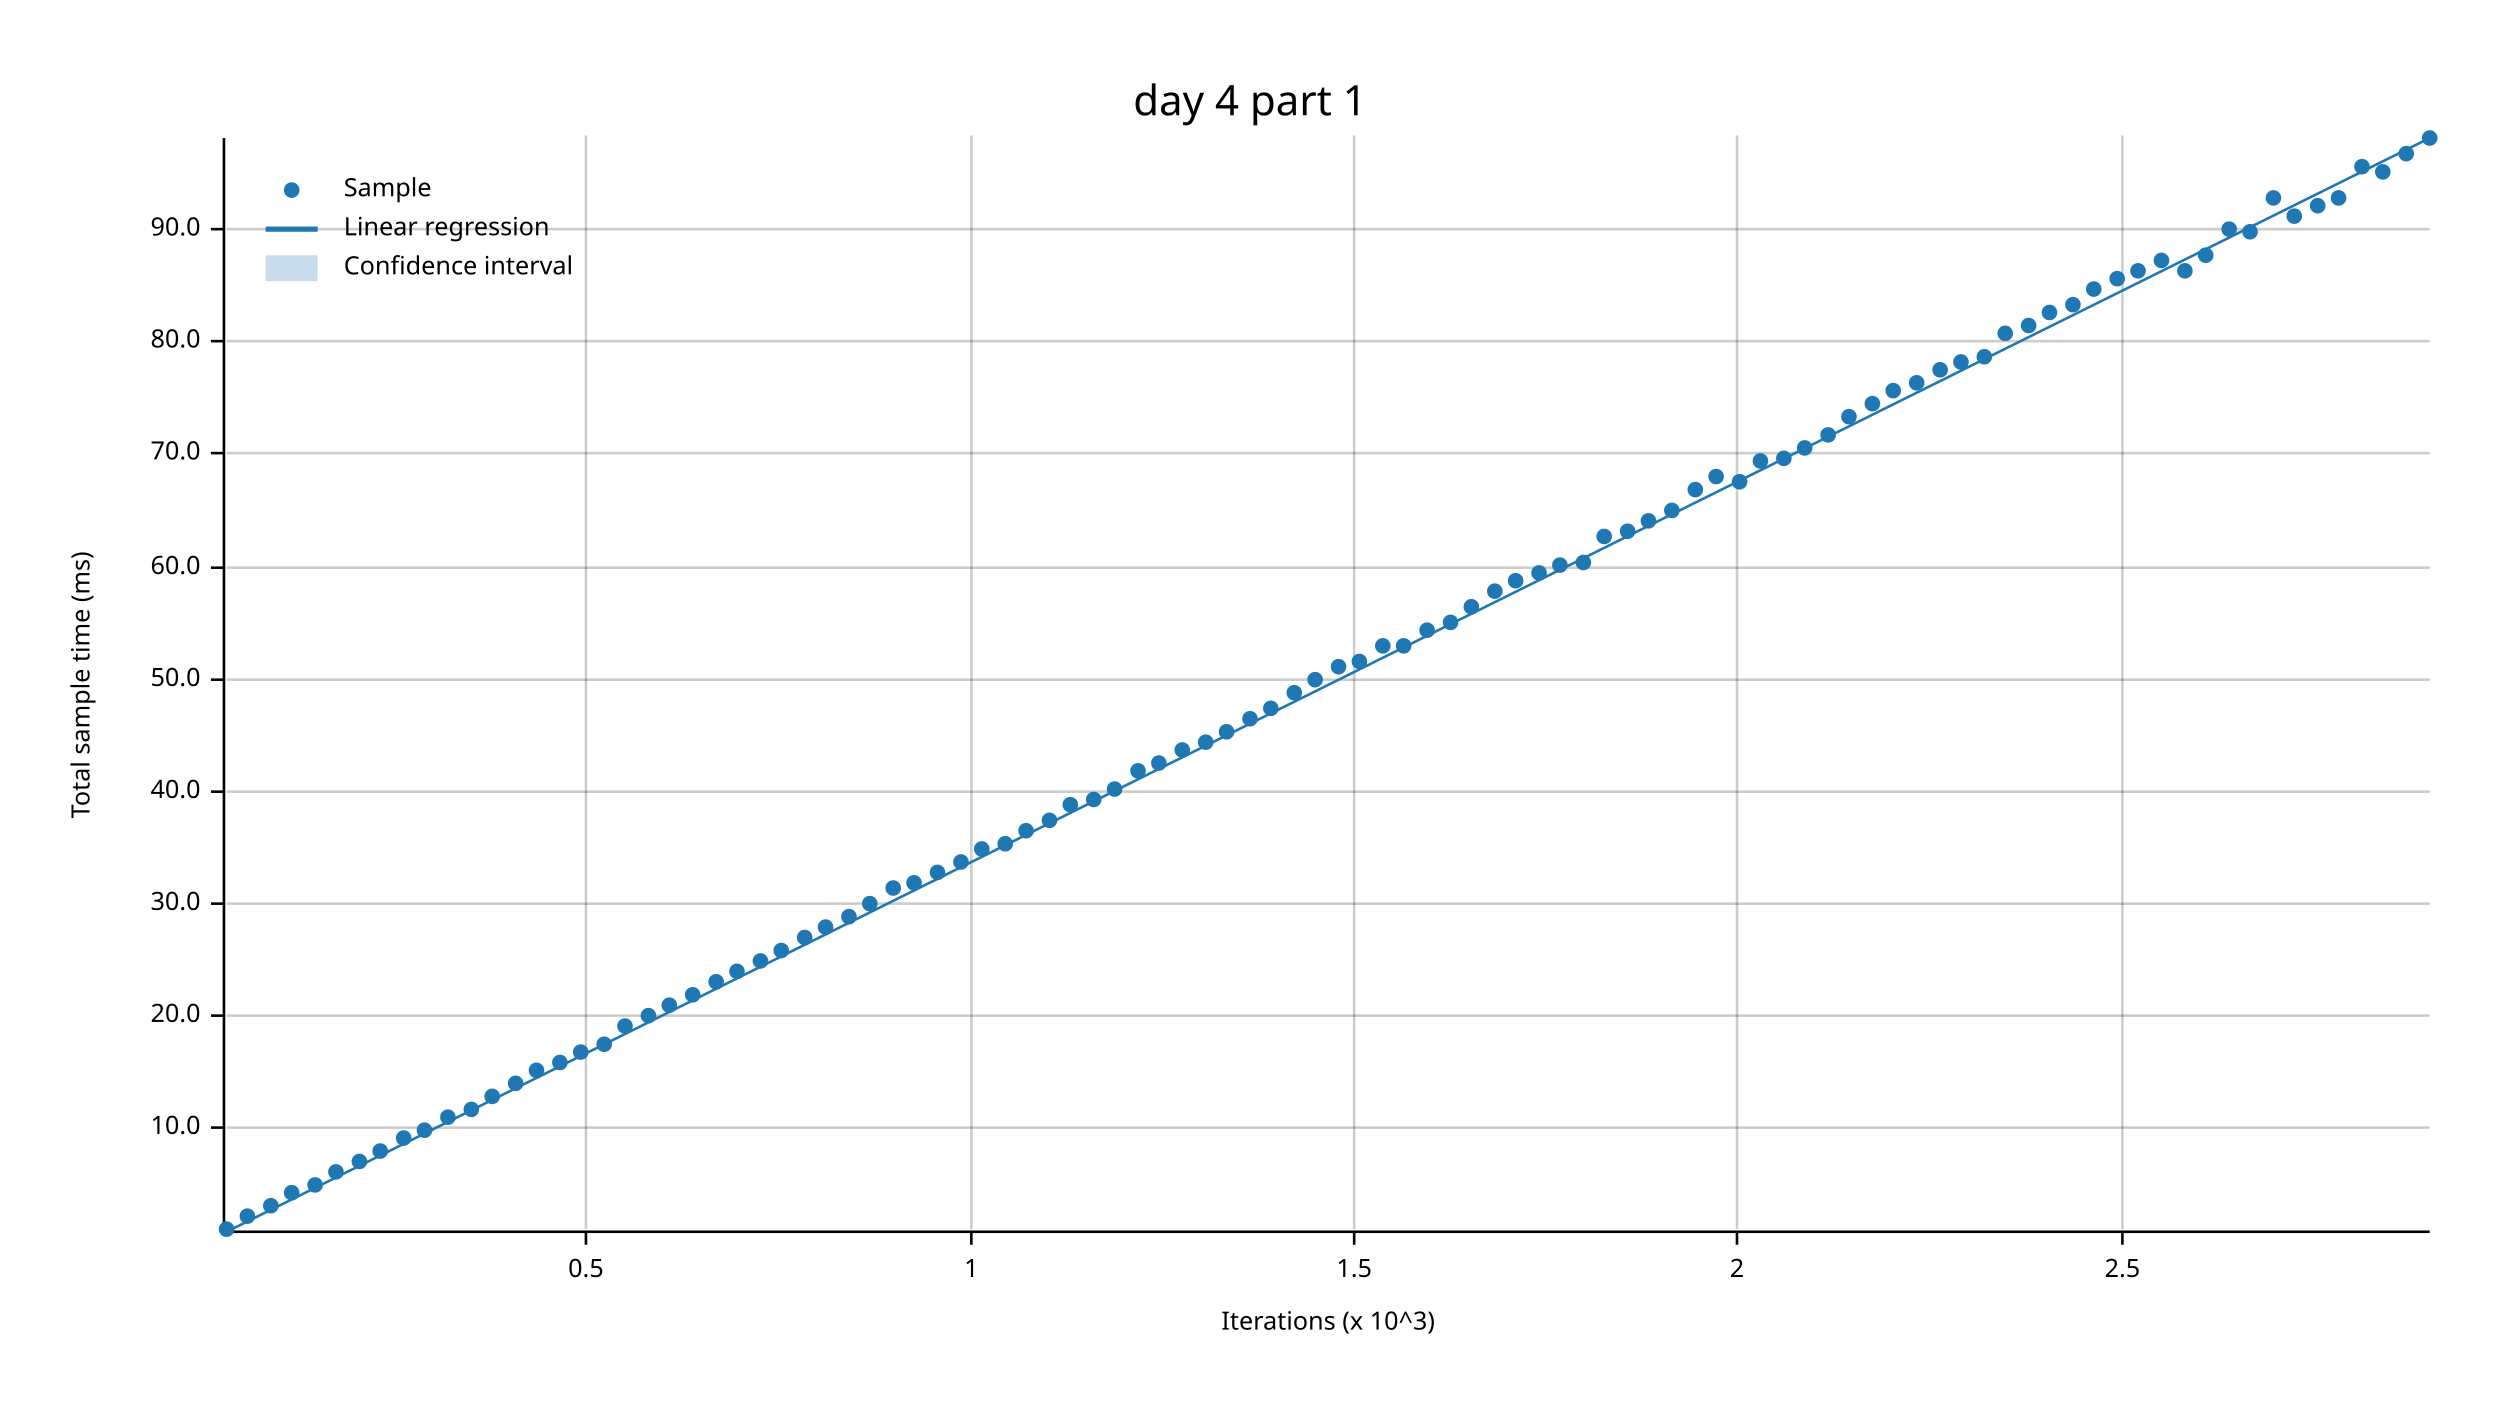
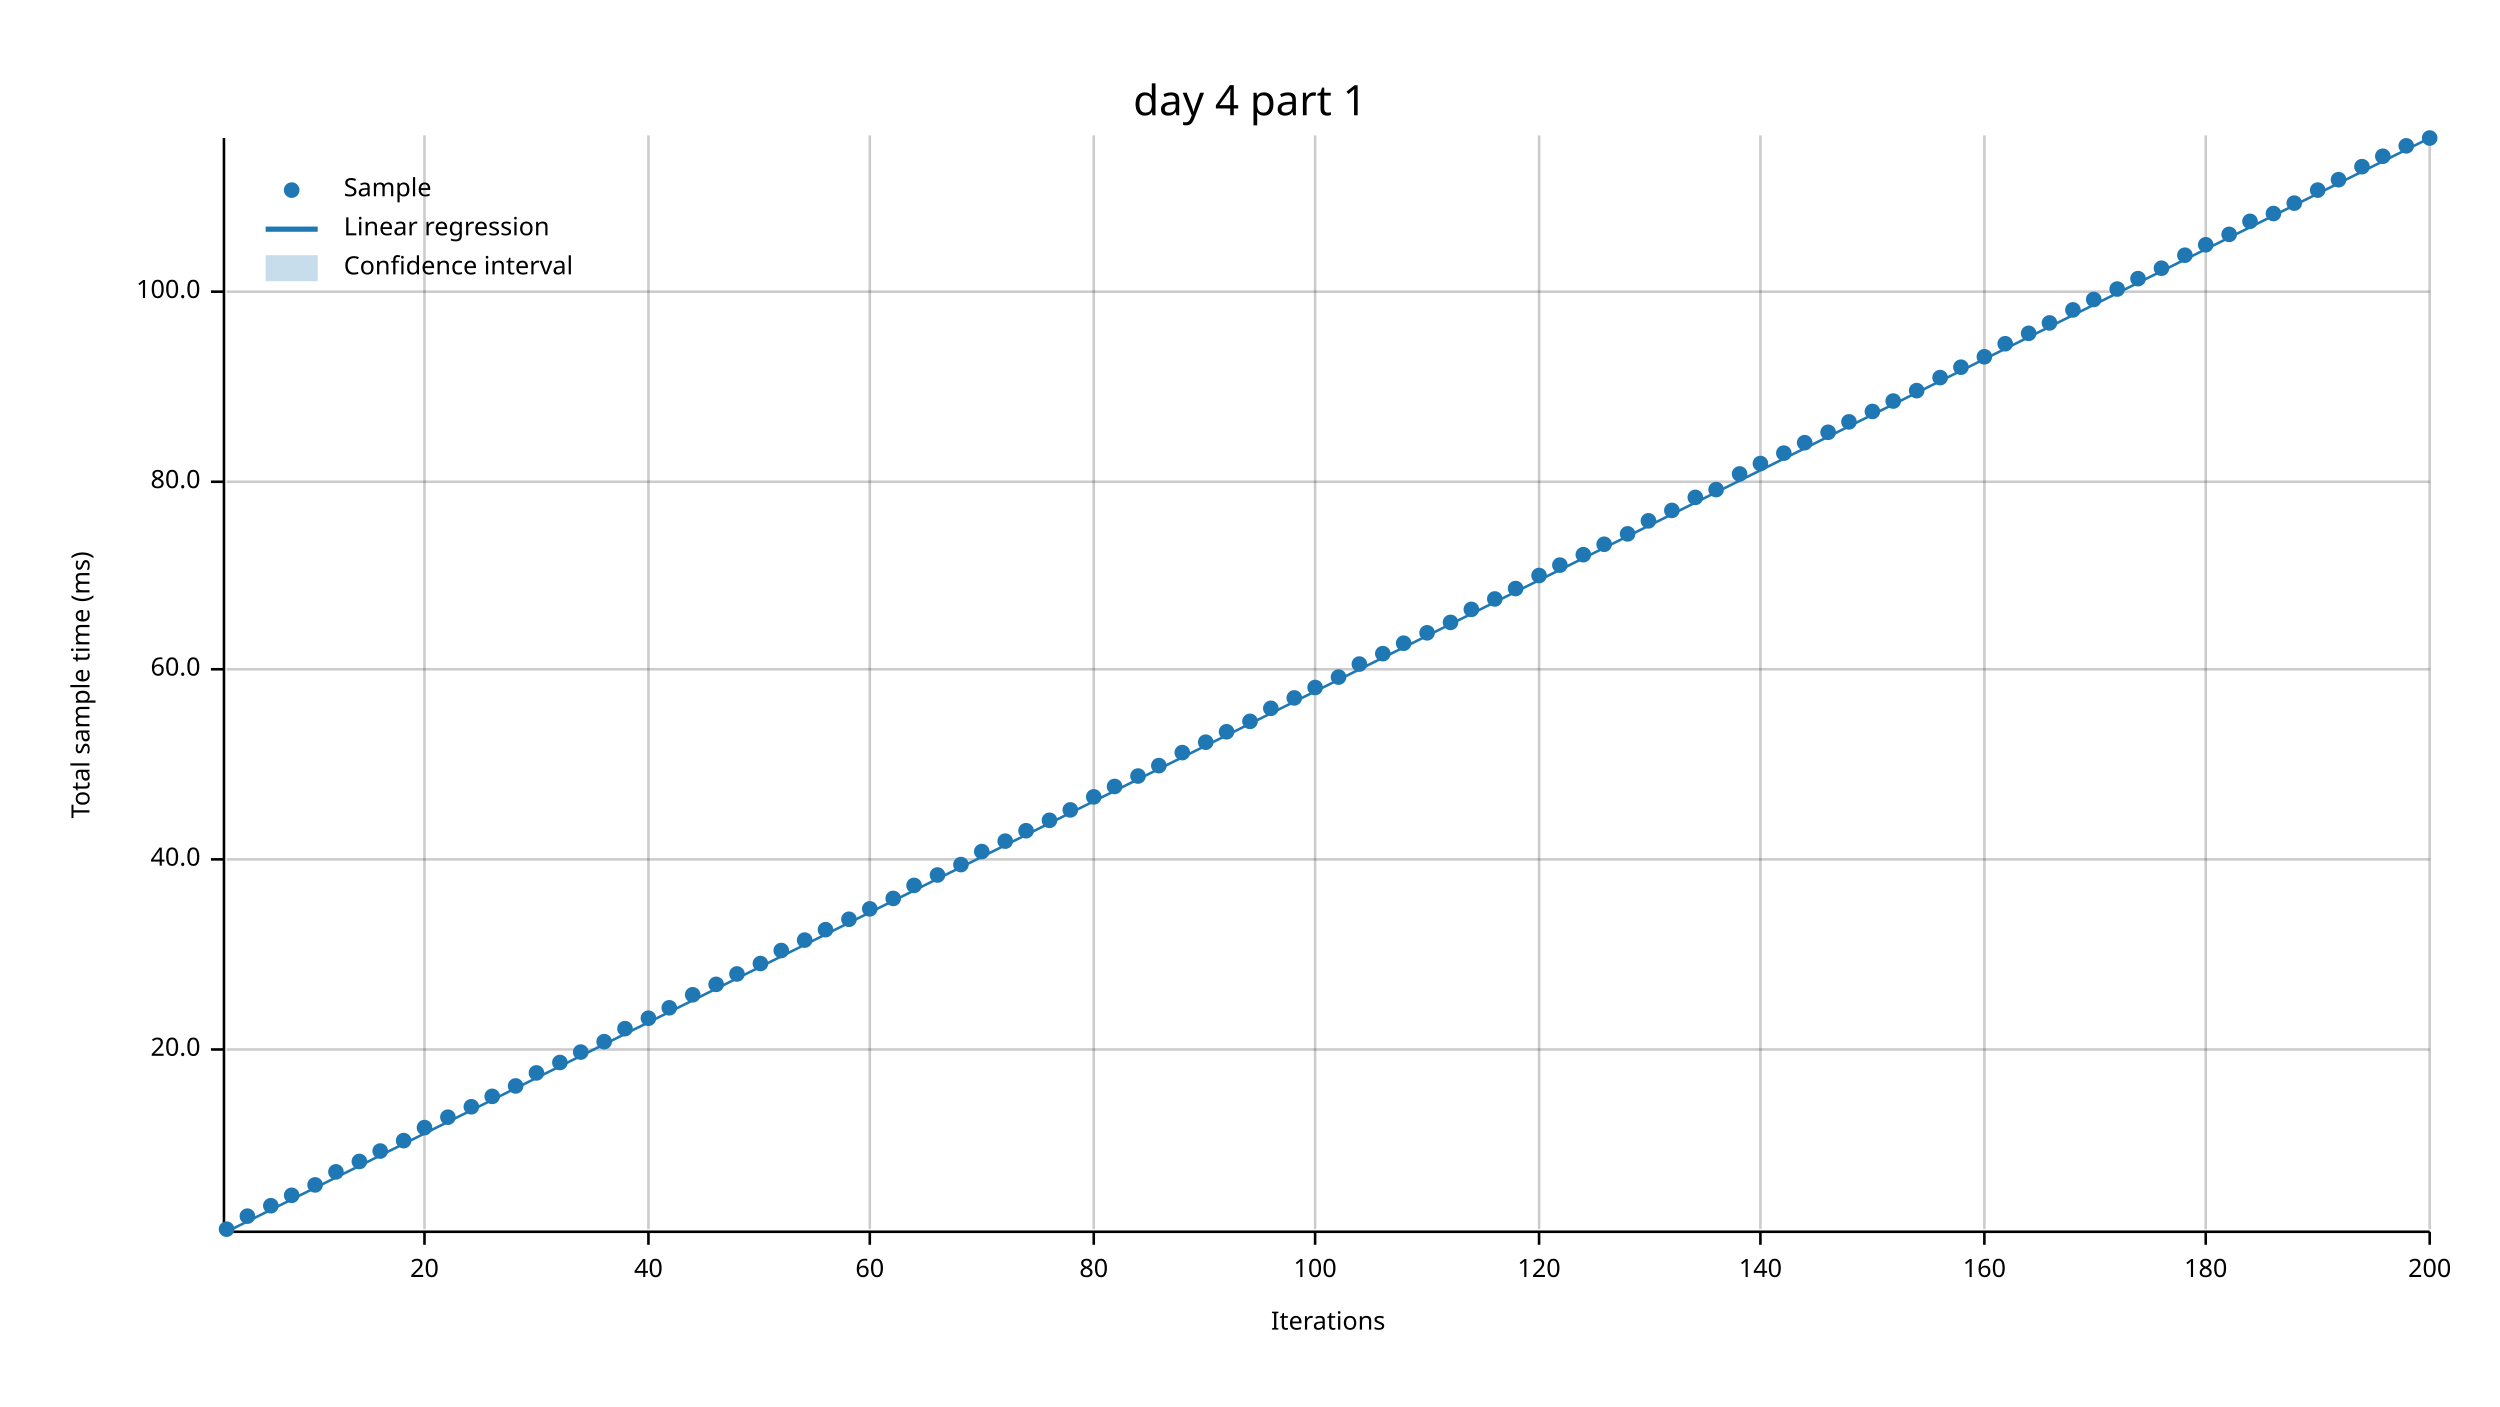
<svg xmlns="http://www.w3.org/2000/svg" width="960" height="540" viewBox="0 0 960 540">
  <text x="480" y="32" dy="0.76em" text-anchor="middle" font-family="sans-serif" font-size="16.129" opacity="1" fill="#000000">
day 4 part 1
</text>
  <text x="27" y="263" dy="0.76em" text-anchor="middle" font-family="sans-serif" font-size="9.677" opacity="1" fill="#000000" transform="rotate(270, 27, 263)">
Total sample time (ms)
</text>
  <text x="510" y="513" dy="-0.5ex" text-anchor="middle" font-family="sans-serif" font-size="9.677" opacity="1" fill="#000000">
- Iterations (x 10^3)
- </text>
-   <line opacity="0.2" stroke="#000000" stroke-width="1" x1="225" y1="472" x2="225" y2="52" />
-   <line opacity="0.2" stroke="#000000" stroke-width="1" x1="373" y1="472" x2="373" y2="52" />
-   <line opacity="0.2" stroke="#000000" stroke-width="1" x1="520" y1="472" x2="520" y2="52" />
-   <line opacity="0.2" stroke="#000000" stroke-width="1" x1="667" y1="472" x2="667" y2="52" />
-   <line opacity="0.2" stroke="#000000" stroke-width="1" x1="815" y1="472" x2="815" y2="52" />
-   <line opacity="0.2" stroke="#000000" stroke-width="1" x1="87" y1="433" x2="933" y2="433" />
-   <line opacity="0.2" stroke="#000000" stroke-width="1" x1="87" y1="390" x2="933" y2="390" />
-   <line opacity="0.2" stroke="#000000" stroke-width="1" x1="87" y1="347" x2="933" y2="347" />
-   <line opacity="0.2" stroke="#000000" stroke-width="1" x1="87" y1="304" x2="933" y2="304" />
-   <line opacity="0.2" stroke="#000000" stroke-width="1" x1="87" y1="261" x2="933" y2="261" />
-   <line opacity="0.2" stroke="#000000" stroke-width="1" x1="87" y1="218" x2="933" y2="218" />
-   <line opacity="0.2" stroke="#000000" stroke-width="1" x1="87" y1="174" x2="933" y2="174" />
-   <line opacity="0.2" stroke="#000000" stroke-width="1" x1="87" y1="131" x2="933" y2="131" />
-   <line opacity="0.2" stroke="#000000" stroke-width="1" x1="87" y1="88" x2="933" y2="88" />
+ Iterations
+ </text>
+   <line opacity="0.2" stroke="#000000" stroke-width="1" x1="163" y1="472" x2="163" y2="52" />
+   <line opacity="0.2" stroke="#000000" stroke-width="1" x1="249" y1="472" x2="249" y2="52" />
+   <line opacity="0.2" stroke="#000000" stroke-width="1" x1="334" y1="472" x2="334" y2="52" />
+   <line opacity="0.2" stroke="#000000" stroke-width="1" x1="420" y1="472" x2="420" y2="52" />
+   <line opacity="0.2" stroke="#000000" stroke-width="1" x1="505" y1="472" x2="505" y2="52" />
+   <line opacity="0.2" stroke="#000000" stroke-width="1" x1="591" y1="472" x2="591" y2="52" />
+   <line opacity="0.2" stroke="#000000" stroke-width="1" x1="676" y1="472" x2="676" y2="52" />
+   <line opacity="0.2" stroke="#000000" stroke-width="1" x1="762" y1="472" x2="762" y2="52" />
+   <line opacity="0.2" stroke="#000000" stroke-width="1" x1="847" y1="472" x2="847" y2="52" />
+   <line opacity="0.2" stroke="#000000" stroke-width="1" x1="933" y1="472" x2="933" y2="52" />
+   <line opacity="0.2" stroke="#000000" stroke-width="1" x1="87" y1="403" x2="933" y2="403" />
+   <line opacity="0.2" stroke="#000000" stroke-width="1" x1="87" y1="330" x2="933" y2="330" />
+   <line opacity="0.2" stroke="#000000" stroke-width="1" x1="87" y1="257" x2="933" y2="257" />
+   <line opacity="0.2" stroke="#000000" stroke-width="1" x1="87" y1="185" x2="933" y2="185" />
+   <line opacity="0.2" stroke="#000000" stroke-width="1" x1="87" y1="112" x2="933" y2="112" />
  <polyline fill="none" opacity="1" stroke="#000000" stroke-width="1" points="86,53 86,473 " />
-   <text x="77" y="433" dy="0.5ex" text-anchor="end" font-family="sans-serif" font-size="9.677" opacity="1" fill="#000000">
- 10.0
- </text>
-   <polyline fill="none" opacity="1" stroke="#000000" stroke-width="1" points="81,433 86,433 " />
-   <text x="77" y="390" dy="0.5ex" text-anchor="end" font-family="sans-serif" font-size="9.677" opacity="1" fill="#000000">
+   <text x="77" y="403" dy="0.5ex" text-anchor="end" font-family="sans-serif" font-size="9.677" opacity="1" fill="#000000">
20.0
</text>
-   <polyline fill="none" opacity="1" stroke="#000000" stroke-width="1" points="81,390 86,390 " />
-   <text x="77" y="347" dy="0.5ex" text-anchor="end" font-family="sans-serif" font-size="9.677" opacity="1" fill="#000000">
- 30.0
- </text>
-   <polyline fill="none" opacity="1" stroke="#000000" stroke-width="1" points="81,347 86,347 " />
-   <text x="77" y="304" dy="0.5ex" text-anchor="end" font-family="sans-serif" font-size="9.677" opacity="1" fill="#000000">
+   <polyline fill="none" opacity="1" stroke="#000000" stroke-width="1" points="81,403 86,403 " />
+   <text x="77" y="330" dy="0.5ex" text-anchor="end" font-family="sans-serif" font-size="9.677" opacity="1" fill="#000000">
40.0
</text>
-   <polyline fill="none" opacity="1" stroke="#000000" stroke-width="1" points="81,304 86,304 " />
-   <text x="77" y="261" dy="0.5ex" text-anchor="end" font-family="sans-serif" font-size="9.677" opacity="1" fill="#000000">
- 50.0
- </text>
-   <polyline fill="none" opacity="1" stroke="#000000" stroke-width="1" points="81,261 86,261 " />
-   <text x="77" y="218" dy="0.5ex" text-anchor="end" font-family="sans-serif" font-size="9.677" opacity="1" fill="#000000">
+   <polyline fill="none" opacity="1" stroke="#000000" stroke-width="1" points="81,330 86,330 " />
+   <text x="77" y="257" dy="0.5ex" text-anchor="end" font-family="sans-serif" font-size="9.677" opacity="1" fill="#000000">
60.0
</text>
-   <polyline fill="none" opacity="1" stroke="#000000" stroke-width="1" points="81,218 86,218 " />
-   <text x="77" y="174" dy="0.5ex" text-anchor="end" font-family="sans-serif" font-size="9.677" opacity="1" fill="#000000">
- 70.0
- </text>
-   <polyline fill="none" opacity="1" stroke="#000000" stroke-width="1" points="81,174 86,174 " />
-   <text x="77" y="131" dy="0.5ex" text-anchor="end" font-family="sans-serif" font-size="9.677" opacity="1" fill="#000000">
+   <polyline fill="none" opacity="1" stroke="#000000" stroke-width="1" points="81,257 86,257 " />
+   <text x="77" y="185" dy="0.5ex" text-anchor="end" font-family="sans-serif" font-size="9.677" opacity="1" fill="#000000">
80.0
</text>
-   <polyline fill="none" opacity="1" stroke="#000000" stroke-width="1" points="81,131 86,131 " />
-   <text x="77" y="88" dy="0.5ex" text-anchor="end" font-family="sans-serif" font-size="9.677" opacity="1" fill="#000000">
- 90.0
- </text>
-   <polyline fill="none" opacity="1" stroke="#000000" stroke-width="1" points="81,88 86,88 " />
+   <polyline fill="none" opacity="1" stroke="#000000" stroke-width="1" points="81,185 86,185 " />
+   <text x="77" y="112" dy="0.5ex" text-anchor="end" font-family="sans-serif" font-size="9.677" opacity="1" fill="#000000">
+ 100.0
+ </text>
+   <polyline fill="none" opacity="1" stroke="#000000" stroke-width="1" points="81,112 86,112 " />
  <polyline fill="none" opacity="1" stroke="#000000" stroke-width="1" points="87,473 933,473 " />
-   <text x="225" y="483" dy="0.76em" text-anchor="middle" font-family="sans-serif" font-size="9.677" opacity="1" fill="#000000">
- 0.5
- </text>
-   <polyline fill="none" opacity="1" stroke="#000000" stroke-width="1" points="225,473 225,478 " />
-   <text x="373" y="483" dy="0.76em" text-anchor="middle" font-family="sans-serif" font-size="9.677" opacity="1" fill="#000000">
- 1
- </text>
-   <polyline fill="none" opacity="1" stroke="#000000" stroke-width="1" points="373,473 373,478 " />
-   <text x="520" y="483" dy="0.76em" text-anchor="middle" font-family="sans-serif" font-size="9.677" opacity="1" fill="#000000">
- 1.5
- </text>
-   <polyline fill="none" opacity="1" stroke="#000000" stroke-width="1" points="520,473 520,478 " />
-   <text x="667" y="483" dy="0.76em" text-anchor="middle" font-family="sans-serif" font-size="9.677" opacity="1" fill="#000000">
- 2
- </text>
-   <polyline fill="none" opacity="1" stroke="#000000" stroke-width="1" points="667,473 667,478 " />
-   <text x="815" y="483" dy="0.76em" text-anchor="middle" font-family="sans-serif" font-size="9.677" opacity="1" fill="#000000">
- 2.5
- </text>
-   <polyline fill="none" opacity="1" stroke="#000000" stroke-width="1" points="815,473 815,478 " />
+   <text x="163" y="483" dy="0.76em" text-anchor="middle" font-family="sans-serif" font-size="9.677" opacity="1" fill="#000000">
+ 20
+ </text>
+   <polyline fill="none" opacity="1" stroke="#000000" stroke-width="1" points="163,473 163,478 " />
+   <text x="249" y="483" dy="0.76em" text-anchor="middle" font-family="sans-serif" font-size="9.677" opacity="1" fill="#000000">
+ 40
+ </text>
+   <polyline fill="none" opacity="1" stroke="#000000" stroke-width="1" points="249,473 249,478 " />
+   <text x="334" y="483" dy="0.76em" text-anchor="middle" font-family="sans-serif" font-size="9.677" opacity="1" fill="#000000">
+ 60
+ </text>
+   <polyline fill="none" opacity="1" stroke="#000000" stroke-width="1" points="334,473 334,478 " />
+   <text x="420" y="483" dy="0.76em" text-anchor="middle" font-family="sans-serif" font-size="9.677" opacity="1" fill="#000000">
+ 80
+ </text>
+   <polyline fill="none" opacity="1" stroke="#000000" stroke-width="1" points="420,473 420,478 " />
+   <text x="505" y="483" dy="0.76em" text-anchor="middle" font-family="sans-serif" font-size="9.677" opacity="1" fill="#000000">
+ 100
+ </text>
+   <polyline fill="none" opacity="1" stroke="#000000" stroke-width="1" points="505,473 505,478 " />
+   <text x="591" y="483" dy="0.76em" text-anchor="middle" font-family="sans-serif" font-size="9.677" opacity="1" fill="#000000">
+ 120
+ </text>
+   <polyline fill="none" opacity="1" stroke="#000000" stroke-width="1" points="591,473 591,478 " />
+   <text x="676" y="483" dy="0.76em" text-anchor="middle" font-family="sans-serif" font-size="9.677" opacity="1" fill="#000000">
+ 140
+ </text>
+   <polyline fill="none" opacity="1" stroke="#000000" stroke-width="1" points="676,473 676,478 " />
+   <text x="762" y="483" dy="0.76em" text-anchor="middle" font-family="sans-serif" font-size="9.677" opacity="1" fill="#000000">
+ 160
+ </text>
+   <polyline fill="none" opacity="1" stroke="#000000" stroke-width="1" points="762,473 762,478 " />
+   <text x="847" y="483" dy="0.76em" text-anchor="middle" font-family="sans-serif" font-size="9.677" opacity="1" fill="#000000">
+ 180
+ </text>
+   <polyline fill="none" opacity="1" stroke="#000000" stroke-width="1" points="847,473 847,478 " />
+   <text x="933" y="483" dy="0.76em" text-anchor="middle" font-family="sans-serif" font-size="9.677" opacity="1" fill="#000000">
+ 200
+ </text>
+   <polyline fill="none" opacity="1" stroke="#000000" stroke-width="1" points="933,473 933,478 " />
  <circle cx="87" cy="472" r="3" opacity="1" fill="#1F78B4" stroke="none" />
  <circle cx="95" cy="467" r="3" opacity="1" fill="#1F78B4" stroke="none" />
  <circle cx="104" cy="463" r="3" opacity="1" fill="#1F78B4" stroke="none" />
-   <circle cx="112" cy="458" r="3" opacity="1" fill="#1F78B4" stroke="none" />
+   <circle cx="112" cy="459" r="3" opacity="1" fill="#1F78B4" stroke="none" />
  <circle cx="121" cy="455" r="3" opacity="1" fill="#1F78B4" stroke="none" />
  <circle cx="129" cy="450" r="3" opacity="1" fill="#1F78B4" stroke="none" />
  <circle cx="138" cy="446" r="3" opacity="1" fill="#1F78B4" stroke="none" />
  <circle cx="146" cy="442" r="3" opacity="1" fill="#1F78B4" stroke="none" />
-   <circle cx="155" cy="437" r="3" opacity="1" fill="#1F78B4" stroke="none" />
-   <circle cx="163" cy="434" r="3" opacity="1" fill="#1F78B4" stroke="none" />
+   <circle cx="155" cy="438" r="3" opacity="1" fill="#1F78B4" stroke="none" />
+   <circle cx="163" cy="433" r="3" opacity="1" fill="#1F78B4" stroke="none" />
  <circle cx="172" cy="429" r="3" opacity="1" fill="#1F78B4" stroke="none" />
-   <circle cx="181" cy="426" r="3" opacity="1" fill="#1F78B4" stroke="none" />
+   <circle cx="181" cy="425" r="3" opacity="1" fill="#1F78B4" stroke="none" />
  <circle cx="189" cy="421" r="3" opacity="1" fill="#1F78B4" stroke="none" />
-   <circle cx="198" cy="416" r="3" opacity="1" fill="#1F78B4" stroke="none" />
-   <circle cx="206" cy="411" r="3" opacity="1" fill="#1F78B4" stroke="none" />
+   <circle cx="198" cy="417" r="3" opacity="1" fill="#1F78B4" stroke="none" />
+   <circle cx="206" cy="412" r="3" opacity="1" fill="#1F78B4" stroke="none" />
  <circle cx="215" cy="408" r="3" opacity="1" fill="#1F78B4" stroke="none" />
  <circle cx="223" cy="404" r="3" opacity="1" fill="#1F78B4" stroke="none" />
-   <circle cx="232" cy="401" r="3" opacity="1" fill="#1F78B4" stroke="none" />
-   <circle cx="240" cy="394" r="3" opacity="1" fill="#1F78B4" stroke="none" />
-   <circle cx="249" cy="390" r="3" opacity="1" fill="#1F78B4" stroke="none" />
-   <circle cx="257" cy="386" r="3" opacity="1" fill="#1F78B4" stroke="none" />
+   <circle cx="232" cy="400" r="3" opacity="1" fill="#1F78B4" stroke="none" />
+   <circle cx="240" cy="395" r="3" opacity="1" fill="#1F78B4" stroke="none" />
+   <circle cx="249" cy="391" r="3" opacity="1" fill="#1F78B4" stroke="none" />
+   <circle cx="257" cy="387" r="3" opacity="1" fill="#1F78B4" stroke="none" />
  <circle cx="266" cy="382" r="3" opacity="1" fill="#1F78B4" stroke="none" />
-   <circle cx="275" cy="377" r="3" opacity="1" fill="#1F78B4" stroke="none" />
-   <circle cx="283" cy="373" r="3" opacity="1" fill="#1F78B4" stroke="none" />
-   <circle cx="292" cy="369" r="3" opacity="1" fill="#1F78B4" stroke="none" />
+   <circle cx="275" cy="378" r="3" opacity="1" fill="#1F78B4" stroke="none" />
+   <circle cx="283" cy="374" r="3" opacity="1" fill="#1F78B4" stroke="none" />
+   <circle cx="292" cy="370" r="3" opacity="1" fill="#1F78B4" stroke="none" />
  <circle cx="300" cy="365" r="3" opacity="1" fill="#1F78B4" stroke="none" />
-   <circle cx="309" cy="360" r="3" opacity="1" fill="#1F78B4" stroke="none" />
-   <circle cx="317" cy="356" r="3" opacity="1" fill="#1F78B4" stroke="none" />
-   <circle cx="326" cy="352" r="3" opacity="1" fill="#1F78B4" stroke="none" />
-   <circle cx="334" cy="347" r="3" opacity="1" fill="#1F78B4" stroke="none" />
-   <circle cx="343" cy="341" r="3" opacity="1" fill="#1F78B4" stroke="none" />
-   <circle cx="351" cy="339" r="3" opacity="1" fill="#1F78B4" stroke="none" />
-   <circle cx="360" cy="335" r="3" opacity="1" fill="#1F78B4" stroke="none" />
-   <circle cx="369" cy="331" r="3" opacity="1" fill="#1F78B4" stroke="none" />
-   <circle cx="377" cy="326" r="3" opacity="1" fill="#1F78B4" stroke="none" />
-   <circle cx="386" cy="324" r="3" opacity="1" fill="#1F78B4" stroke="none" />
+   <circle cx="309" cy="361" r="3" opacity="1" fill="#1F78B4" stroke="none" />
+   <circle cx="317" cy="357" r="3" opacity="1" fill="#1F78B4" stroke="none" />
+   <circle cx="326" cy="353" r="3" opacity="1" fill="#1F78B4" stroke="none" />
+   <circle cx="334" cy="349" r="3" opacity="1" fill="#1F78B4" stroke="none" />
+   <circle cx="343" cy="345" r="3" opacity="1" fill="#1F78B4" stroke="none" />
+   <circle cx="351" cy="340" r="3" opacity="1" fill="#1F78B4" stroke="none" />
+   <circle cx="360" cy="336" r="3" opacity="1" fill="#1F78B4" stroke="none" />
+   <circle cx="369" cy="332" r="3" opacity="1" fill="#1F78B4" stroke="none" />
+   <circle cx="377" cy="327" r="3" opacity="1" fill="#1F78B4" stroke="none" />
+   <circle cx="386" cy="323" r="3" opacity="1" fill="#1F78B4" stroke="none" />
  <circle cx="394" cy="319" r="3" opacity="1" fill="#1F78B4" stroke="none" />
  <circle cx="403" cy="315" r="3" opacity="1" fill="#1F78B4" stroke="none" />
-   <circle cx="411" cy="309" r="3" opacity="1" fill="#1F78B4" stroke="none" />
-   <circle cx="420" cy="307" r="3" opacity="1" fill="#1F78B4" stroke="none" />
-   <circle cx="428" cy="303" r="3" opacity="1" fill="#1F78B4" stroke="none" />
-   <circle cx="437" cy="296" r="3" opacity="1" fill="#1F78B4" stroke="none" />
-   <circle cx="445" cy="293" r="3" opacity="1" fill="#1F78B4" stroke="none" />
-   <circle cx="454" cy="288" r="3" opacity="1" fill="#1F78B4" stroke="none" />
+   <circle cx="411" cy="311" r="3" opacity="1" fill="#1F78B4" stroke="none" />
+   <circle cx="420" cy="306" r="3" opacity="1" fill="#1F78B4" stroke="none" />
+   <circle cx="428" cy="302" r="3" opacity="1" fill="#1F78B4" stroke="none" />
+   <circle cx="437" cy="298" r="3" opacity="1" fill="#1F78B4" stroke="none" />
+   <circle cx="445" cy="294" r="3" opacity="1" fill="#1F78B4" stroke="none" />
+   <circle cx="454" cy="289" r="3" opacity="1" fill="#1F78B4" stroke="none" />
  <circle cx="463" cy="285" r="3" opacity="1" fill="#1F78B4" stroke="none" />
  <circle cx="471" cy="281" r="3" opacity="1" fill="#1F78B4" stroke="none" />
-   <circle cx="480" cy="276" r="3" opacity="1" fill="#1F78B4" stroke="none" />
+   <circle cx="480" cy="277" r="3" opacity="1" fill="#1F78B4" stroke="none" />
  <circle cx="488" cy="272" r="3" opacity="1" fill="#1F78B4" stroke="none" />
-   <circle cx="497" cy="266" r="3" opacity="1" fill="#1F78B4" stroke="none" />
-   <circle cx="505" cy="261" r="3" opacity="1" fill="#1F78B4" stroke="none" />
-   <circle cx="514" cy="256" r="3" opacity="1" fill="#1F78B4" stroke="none" />
-   <circle cx="522" cy="254" r="3" opacity="1" fill="#1F78B4" stroke="none" />
-   <circle cx="531" cy="248" r="3" opacity="1" fill="#1F78B4" stroke="none" />
-   <circle cx="539" cy="248" r="3" opacity="1" fill="#1F78B4" stroke="none" />
-   <circle cx="548" cy="242" r="3" opacity="1" fill="#1F78B4" stroke="none" />
+   <circle cx="497" cy="268" r="3" opacity="1" fill="#1F78B4" stroke="none" />
+   <circle cx="505" cy="264" r="3" opacity="1" fill="#1F78B4" stroke="none" />
+   <circle cx="514" cy="260" r="3" opacity="1" fill="#1F78B4" stroke="none" />
+   <circle cx="522" cy="255" r="3" opacity="1" fill="#1F78B4" stroke="none" />
+   <circle cx="531" cy="251" r="3" opacity="1" fill="#1F78B4" stroke="none" />
+   <circle cx="539" cy="247" r="3" opacity="1" fill="#1F78B4" stroke="none" />
+   <circle cx="548" cy="243" r="3" opacity="1" fill="#1F78B4" stroke="none" />
  <circle cx="557" cy="239" r="3" opacity="1" fill="#1F78B4" stroke="none" />
-   <circle cx="565" cy="233" r="3" opacity="1" fill="#1F78B4" stroke="none" />
-   <circle cx="574" cy="227" r="3" opacity="1" fill="#1F78B4" stroke="none" />
-   <circle cx="582" cy="223" r="3" opacity="1" fill="#1F78B4" stroke="none" />
-   <circle cx="591" cy="220" r="3" opacity="1" fill="#1F78B4" stroke="none" />
+   <circle cx="565" cy="234" r="3" opacity="1" fill="#1F78B4" stroke="none" />
+   <circle cx="574" cy="230" r="3" opacity="1" fill="#1F78B4" stroke="none" />
+   <circle cx="582" cy="226" r="3" opacity="1" fill="#1F78B4" stroke="none" />
+   <circle cx="591" cy="221" r="3" opacity="1" fill="#1F78B4" stroke="none" />
  <circle cx="599" cy="217" r="3" opacity="1" fill="#1F78B4" stroke="none" />
-   <circle cx="608" cy="216" r="3" opacity="1" fill="#1F78B4" stroke="none" />
-   <circle cx="616" cy="206" r="3" opacity="1" fill="#1F78B4" stroke="none" />
-   <circle cx="625" cy="204" r="3" opacity="1" fill="#1F78B4" stroke="none" />
+   <circle cx="608" cy="213" r="3" opacity="1" fill="#1F78B4" stroke="none" />
+   <circle cx="616" cy="209" r="3" opacity="1" fill="#1F78B4" stroke="none" />
+   <circle cx="625" cy="205" r="3" opacity="1" fill="#1F78B4" stroke="none" />
  <circle cx="633" cy="200" r="3" opacity="1" fill="#1F78B4" stroke="none" />
  <circle cx="642" cy="196" r="3" opacity="1" fill="#1F78B4" stroke="none" />
-   <circle cx="651" cy="188" r="3" opacity="1" fill="#1F78B4" stroke="none" />
-   <circle cx="659" cy="183" r="3" opacity="1" fill="#1F78B4" stroke="none" />
-   <circle cx="668" cy="185" r="3" opacity="1" fill="#1F78B4" stroke="none" />
-   <circle cx="676" cy="177" r="3" opacity="1" fill="#1F78B4" stroke="none" />
-   <circle cx="685" cy="176" r="3" opacity="1" fill="#1F78B4" stroke="none" />
-   <circle cx="693" cy="172" r="3" opacity="1" fill="#1F78B4" stroke="none" />
-   <circle cx="702" cy="167" r="3" opacity="1" fill="#1F78B4" stroke="none" />
-   <circle cx="710" cy="160" r="3" opacity="1" fill="#1F78B4" stroke="none" />
-   <circle cx="719" cy="155" r="3" opacity="1" fill="#1F78B4" stroke="none" />
-   <circle cx="727" cy="150" r="3" opacity="1" fill="#1F78B4" stroke="none" />
-   <circle cx="736" cy="147" r="3" opacity="1" fill="#1F78B4" stroke="none" />
-   <circle cx="745" cy="142" r="3" opacity="1" fill="#1F78B4" stroke="none" />
-   <circle cx="753" cy="139" r="3" opacity="1" fill="#1F78B4" stroke="none" />
+   <circle cx="651" cy="191" r="3" opacity="1" fill="#1F78B4" stroke="none" />
+   <circle cx="659" cy="188" r="3" opacity="1" fill="#1F78B4" stroke="none" />
+   <circle cx="668" cy="182" r="3" opacity="1" fill="#1F78B4" stroke="none" />
+   <circle cx="676" cy="178" r="3" opacity="1" fill="#1F78B4" stroke="none" />
+   <circle cx="685" cy="174" r="3" opacity="1" fill="#1F78B4" stroke="none" />
+   <circle cx="693" cy="170" r="3" opacity="1" fill="#1F78B4" stroke="none" />
+   <circle cx="702" cy="166" r="3" opacity="1" fill="#1F78B4" stroke="none" />
+   <circle cx="710" cy="162" r="3" opacity="1" fill="#1F78B4" stroke="none" />
+   <circle cx="719" cy="158" r="3" opacity="1" fill="#1F78B4" stroke="none" />
+   <circle cx="727" cy="154" r="3" opacity="1" fill="#1F78B4" stroke="none" />
+   <circle cx="736" cy="150" r="3" opacity="1" fill="#1F78B4" stroke="none" />
+   <circle cx="745" cy="145" r="3" opacity="1" fill="#1F78B4" stroke="none" />
+   <circle cx="753" cy="141" r="3" opacity="1" fill="#1F78B4" stroke="none" />
  <circle cx="762" cy="137" r="3" opacity="1" fill="#1F78B4" stroke="none" />
-   <circle cx="770" cy="128" r="3" opacity="1" fill="#1F78B4" stroke="none" />
-   <circle cx="779" cy="125" r="3" opacity="1" fill="#1F78B4" stroke="none" />
-   <circle cx="787" cy="120" r="3" opacity="1" fill="#1F78B4" stroke="none" />
-   <circle cx="796" cy="117" r="3" opacity="1" fill="#1F78B4" stroke="none" />
-   <circle cx="804" cy="111" r="3" opacity="1" fill="#1F78B4" stroke="none" />
-   <circle cx="813" cy="107" r="3" opacity="1" fill="#1F78B4" stroke="none" />
-   <circle cx="821" cy="104" r="3" opacity="1" fill="#1F78B4" stroke="none" />
-   <circle cx="830" cy="100" r="3" opacity="1" fill="#1F78B4" stroke="none" />
-   <circle cx="839" cy="104" r="3" opacity="1" fill="#1F78B4" stroke="none" />
-   <circle cx="847" cy="98" r="3" opacity="1" fill="#1F78B4" stroke="none" />
-   <circle cx="856" cy="88" r="3" opacity="1" fill="#1F78B4" stroke="none" />
-   <circle cx="864" cy="89" r="3" opacity="1" fill="#1F78B4" stroke="none" />
-   <circle cx="873" cy="76" r="3" opacity="1" fill="#1F78B4" stroke="none" />
-   <circle cx="881" cy="83" r="3" opacity="1" fill="#1F78B4" stroke="none" />
-   <circle cx="890" cy="79" r="3" opacity="1" fill="#1F78B4" stroke="none" />
-   <circle cx="898" cy="76" r="3" opacity="1" fill="#1F78B4" stroke="none" />
+   <circle cx="770" cy="132" r="3" opacity="1" fill="#1F78B4" stroke="none" />
+   <circle cx="779" cy="128" r="3" opacity="1" fill="#1F78B4" stroke="none" />
+   <circle cx="787" cy="124" r="3" opacity="1" fill="#1F78B4" stroke="none" />
+   <circle cx="796" cy="119" r="3" opacity="1" fill="#1F78B4" stroke="none" />
+   <circle cx="804" cy="115" r="3" opacity="1" fill="#1F78B4" stroke="none" />
+   <circle cx="813" cy="111" r="3" opacity="1" fill="#1F78B4" stroke="none" />
+   <circle cx="821" cy="107" r="3" opacity="1" fill="#1F78B4" stroke="none" />
+   <circle cx="830" cy="103" r="3" opacity="1" fill="#1F78B4" stroke="none" />
+   <circle cx="839" cy="98" r="3" opacity="1" fill="#1F78B4" stroke="none" />
+   <circle cx="847" cy="94" r="3" opacity="1" fill="#1F78B4" stroke="none" />
+   <circle cx="856" cy="90" r="3" opacity="1" fill="#1F78B4" stroke="none" />
+   <circle cx="864" cy="85" r="3" opacity="1" fill="#1F78B4" stroke="none" />
+   <circle cx="873" cy="82" r="3" opacity="1" fill="#1F78B4" stroke="none" />
+   <circle cx="881" cy="78" r="3" opacity="1" fill="#1F78B4" stroke="none" />
+   <circle cx="890" cy="73" r="3" opacity="1" fill="#1F78B4" stroke="none" />
+   <circle cx="898" cy="69" r="3" opacity="1" fill="#1F78B4" stroke="none" />
  <circle cx="907" cy="64" r="3" opacity="1" fill="#1F78B4" stroke="none" />
-   <circle cx="915" cy="66" r="3" opacity="1" fill="#1F78B4" stroke="none" />
-   <circle cx="924" cy="59" r="3" opacity="1" fill="#1F78B4" stroke="none" />
+   <circle cx="915" cy="60" r="3" opacity="1" fill="#1F78B4" stroke="none" />
+   <circle cx="924" cy="56" r="3" opacity="1" fill="#1F78B4" stroke="none" />
  <circle cx="933" cy="53" r="3" opacity="1" fill="#1F78B4" stroke="none" />
  <polyline fill="none" opacity="1" stroke="#1F78B4" stroke-width="1" points="87,473 933,53 " />
  <polygon opacity="0.25" fill="#1F78B4" points="87,473 933,53 933,53 " />
  <text x="132" y="68" dy="0.76em" text-anchor="start" font-family="sans-serif" font-size="9.677" opacity="1" fill="#000000">
Sample
</text>
  <text x="132" y="83" dy="0.76em" text-anchor="start" font-family="sans-serif" font-size="9.677" opacity="1" fill="#000000">
Linear regression
</text>
  <text x="132" y="98" dy="0.76em" text-anchor="start" font-family="sans-serif" font-size="9.677" opacity="1" fill="#000000">
Confidence interval
</text>
  <circle cx="112" cy="73" r="3" opacity="1" fill="#1F78B4" stroke="none" />
  <polyline fill="none" opacity="1" stroke="#1F78B4" stroke-width="2" points="102,88 122,88 " />
  <rect x="102" y="98" width="20" height="10" opacity="0.25" fill="#1F78B4" stroke="none" />
</svg>
